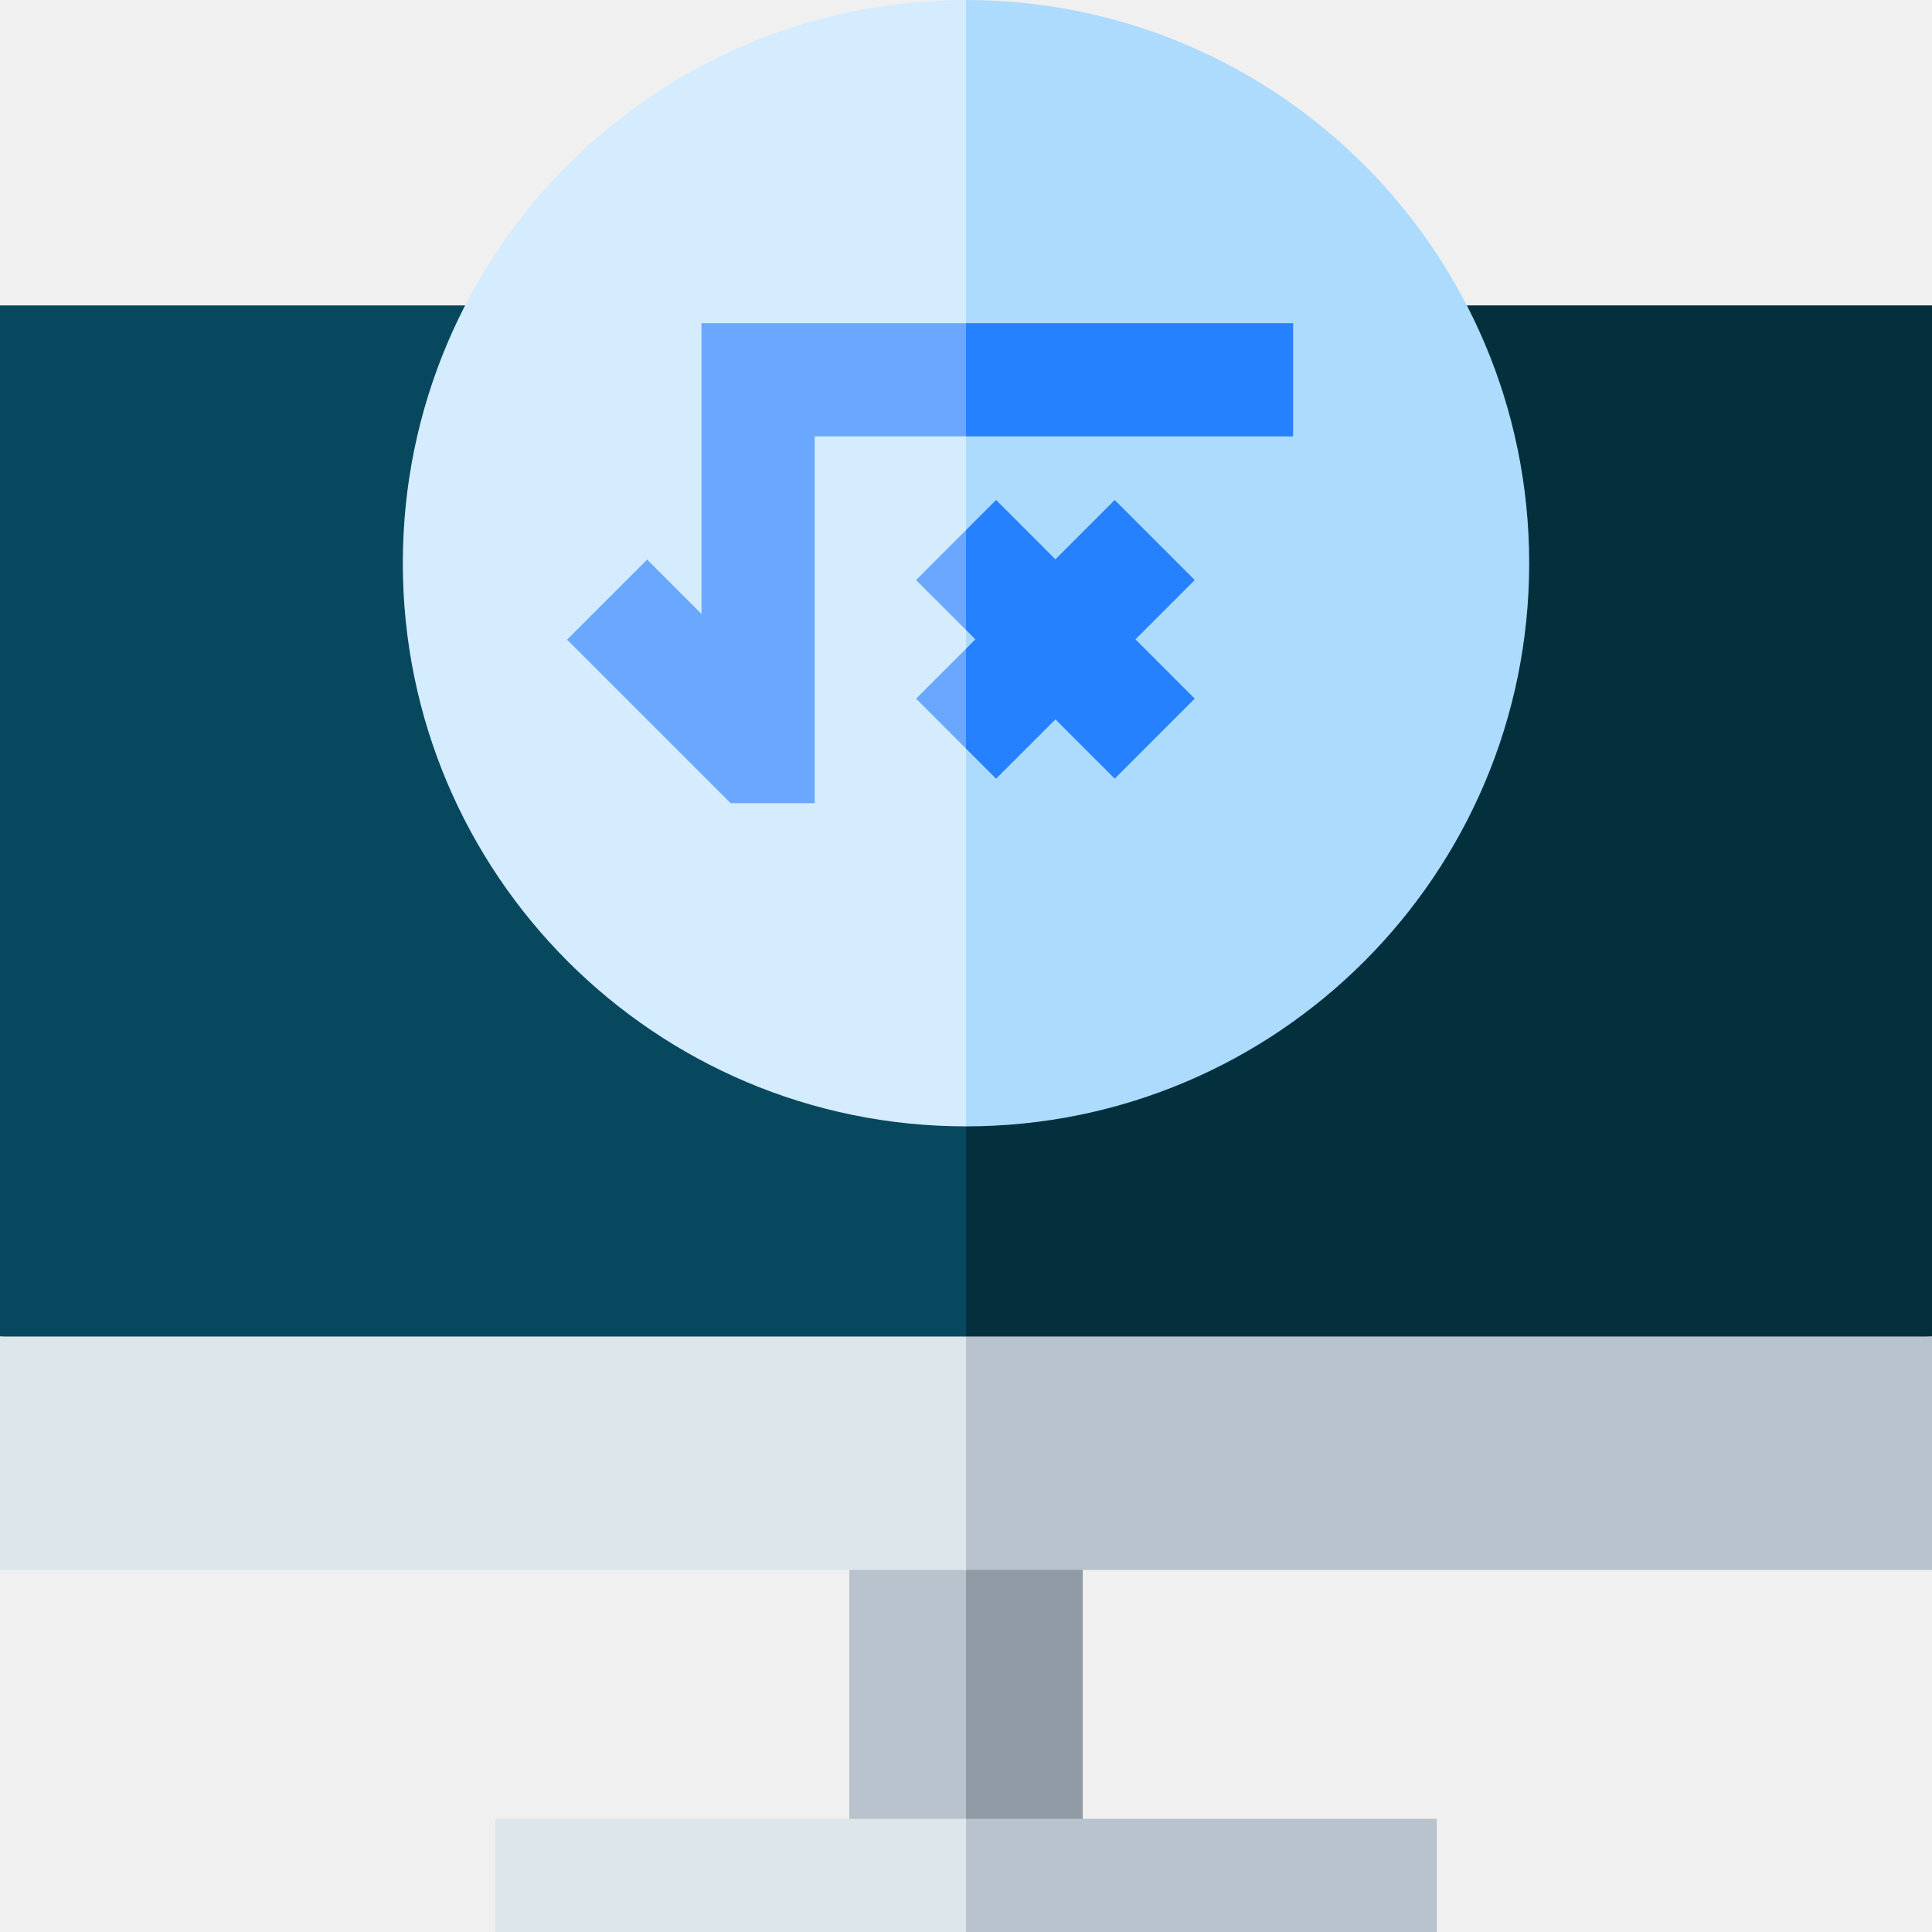
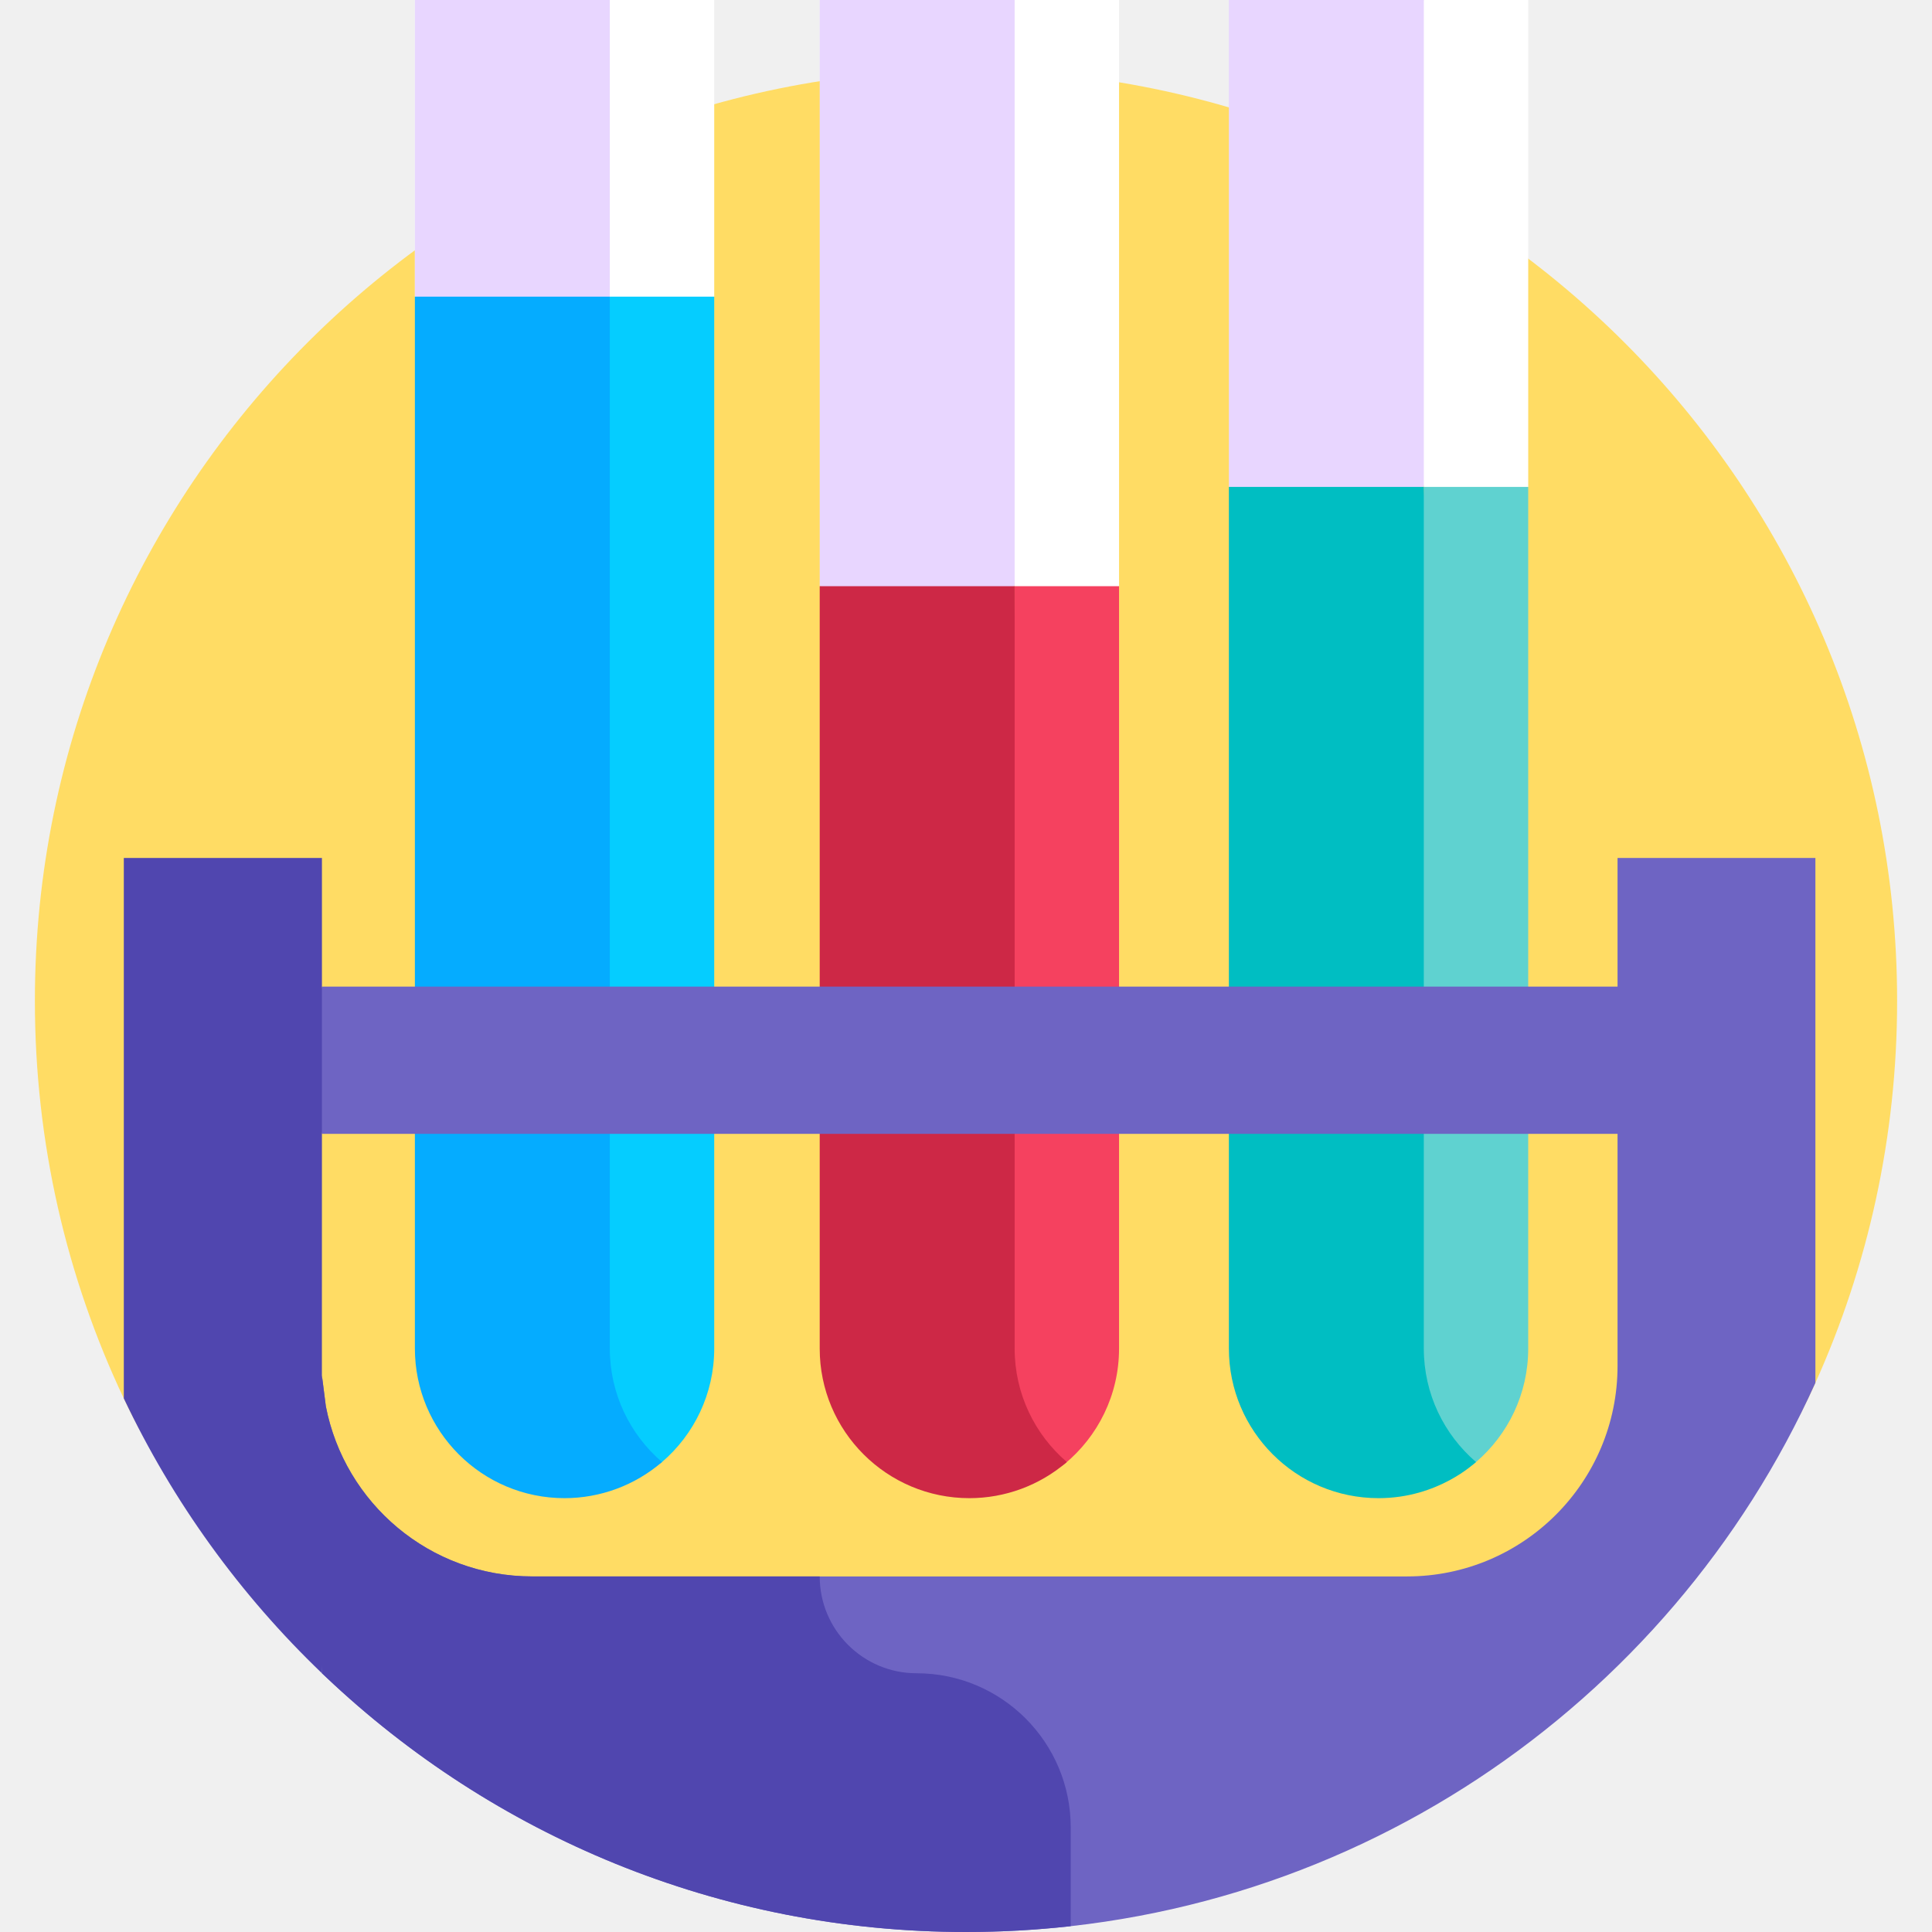
- <svg xmlns="http://www.w3.org/2000/svg" id="Capa_1" enable-background="new 0 0 512 512" height="512" viewBox="0 0 512 512" width="512">
+ <svg xmlns="http://www.w3.org/2000/svg" id="Layer_1" enable-background="new 0 0 509.733 509.733" height="512" viewBox="0 0 509.733 509.733" width="512">
  <g>
    <g>
-       <path d="m225.066 392.266v104.734h30.934l20-52.367-20-52.367z" fill="#b9c3cd" />
-       <path d="m256 392.266h30.934v104.734h-30.934z" fill="#909ba6" />
+       <path d="m500.529 264.07c0 35.914-7.707 70.028-21.556 100.778-38.472 85.419-123.357 92.687-223.118 92.687-98.158 0-183.858-5.371-223.202-88.588-15.039-31.806-23.449-67.359-23.449-104.877 0-135.676 109.987-245.663 245.663-245.663s245.662 109.988 245.662 245.663z" fill="#ffdc64" />
+       <g>
+         <path d="m295.247 154.665v-154.665h-27.549l-3.842 112.155 3.842 42.51 13.775 7.463z" fill="#fff" />
+         <path d="m188.438 78.264v-78.264h-78.977v78.264l39.489 9.48z" fill="#fff" />
+         <path d="m160.89 0h-51.429v78.264l39.489 9.48 11.94-2.866z" fill="#e8d6ff" />
+         <path d="m267.698 154.665v-154.665h-51.429v154.665l28.432 4.126z" fill="#e8d6ff" />
+         <path d="m403.203 128.47v-128.47h-27.549l-8.615 52.339 8.615 76.131 13.774 4.623z" fill="#fff" />
+         <path d="m375.654 128.47v-128.47h-51.429v128.47l25.714 2.311z" fill="#e8d6ff" />
+       </g>
+       <path d="m262.689 371.182c-.174 7.521 4.868 14.351 12.225 15.922 2.3.491 4.447.392 5.953-.85 8.782-7.241 14.38-18.202 14.38-30.473v-201.116h-27.549z" fill="#f5415f" />
+       <path d="m255.758 395.27c9.403 0 18.521-3.352 25.715-9.533-8.429-7.242-13.774-17.971-13.774-29.955v-201.117h-51.429v201.117c-.001 21.856 17.73 39.488 39.488 39.488z" fill="#cd2846" />
+       <path d="m160.89 78.264-10.58 286.724c-.4 10.831 7.352 20.523 18.108 21.863 2.597.324 4.852.09 6.25-1.11 8.431-7.239 13.771-17.974 13.771-29.959v-277.518z" fill="#05cdff" />
+       <path d="m148.95 395.27c9.423 0 18.534-3.364 25.715-9.533-8.429-7.242-13.774-17.971-13.774-29.955v-277.518h-51.429v277.518c-.001 21.719 17.591 39.488 39.488 39.488z" fill="#05acff" />
+       <path d="m375.654 128.47-3.892 115.7v133.432c0 9.053 10.627 14.134 17.523 8.269.05-.042.1-.085.149-.128 8.429-7.241 13.768-17.978 13.768-29.962v-227.311z" fill="#5fd2d0" />
+       <path d="m324.225 128.47v227.311c0 21.809 17.68 39.489 39.488 39.489 15.847 0 25.421-9.363 25.714-9.533-8.429-7.242-13.774-17.971-13.774-29.955v-227.312z" fill="#00bec2" />
+       <path d="m426.77 226.359v33.947h-341.831l-4.669 19.426 4.669 19.42h341.831v61.22c0 30.679-24.87 55.55-55.55 55.55h-230.805c-27.028 0-49.48-19.306-54.444-44.878l-1.032-8.12-2.222 38.742 2.222 39.801 1.032.972c44.023 41.706 103.466 67.294 168.895 67.294 99.762 0 185.631-59.467 224.103-144.886v-138.488z" fill="#6e64c3" />
+       <path d="m84.939 441.466c0-54.321-.03-130.729 0-142.315v-38.846-33.947h-52.273v142.582c12.914 27.315 30.714 51.866 52.273 72.526z" fill="#5046af" />
    </g>
    <g>
-       <path d="m256 512h-124.766v-30h124.766l20 15z" fill="#dce6eb" />
-     </g>
-     <g>
-       <path d="m0 80.943v273.247l256 20 30-104.936-30-188.311z" fill="#07485e" />
-       <path d="m512 80.943h-256v293.247l256-20z" fill="#04303e" />
-     </g>
-     <g>
-       <path d="m0 354.19v61.867h256l20-30.934-20-30.933z" fill="#dce6eb" />
-       <path d="m256 354.19h256v61.867h-256z" fill="#b9c3cd" />
-     </g>
-     <g>
-       <path d="m256 482h124.766v30h-124.766z" fill="#b9c3cd" />
-     </g>
-     <g>
-       <path d="m256 298.5c-82.428 0-149.25-66.821-149.25-149.25s66.822-149.25 149.25-149.25l20 144.041z" fill="#d4ecfd" />
-       <path d="m256 0c82.428 0 149.25 66.821 149.25 149.25s-66.822 149.25-149.25 149.25z" fill="#addbfd" />
-     </g>
-     <g>
-       <g>
-         <g>
-           <path d="m185.899 85.641v77.058l-14.406-14.406-21.213 21.213 43.352 43.353h22.267v-97.218h40.101l10-16.391-10-13.609z" fill="#6aa8ff" />
-           <path d="m256 85.641h86.69v30h-86.69z" fill="#2681ff" />
-         </g>
-         <g>
-           <path d="m242.762 153.715 13.238 13.238 10-13.238-10-13.238z" fill="#6aa8ff" />
-           <path d="m242.762 185.147 13.238 13.238 10-14.885-10-11.59z" fill="#6aa8ff" />
-           <path d="m316.621 153.715-21.213-21.213-15.716 15.716-15.716-15.716-7.976 7.975v26.476l2.479 2.478-2.479 2.479v26.475l7.976 7.975 15.716-15.716 15.716 15.716 21.213-21.213-15.716-15.716z" fill="#2681ff" />
-         </g>
-       </g>
+       <path d="m241.814 441.466c-14.108 0-25.545-11.437-25.545-25.545h-75.854c-27.028 0-49.48-19.306-54.444-44.878l-1.032-8.12-2.222 38.742 2.222 39.801 1.032.972c44.023 41.706 103.466 67.294 168.895 67.294 9.342 0 18.562-.522 27.633-1.537v-26.044c.001-22.469-18.215-40.685-40.685-40.685z" fill="#5046af" />
    </g>
  </g>
</svg>
